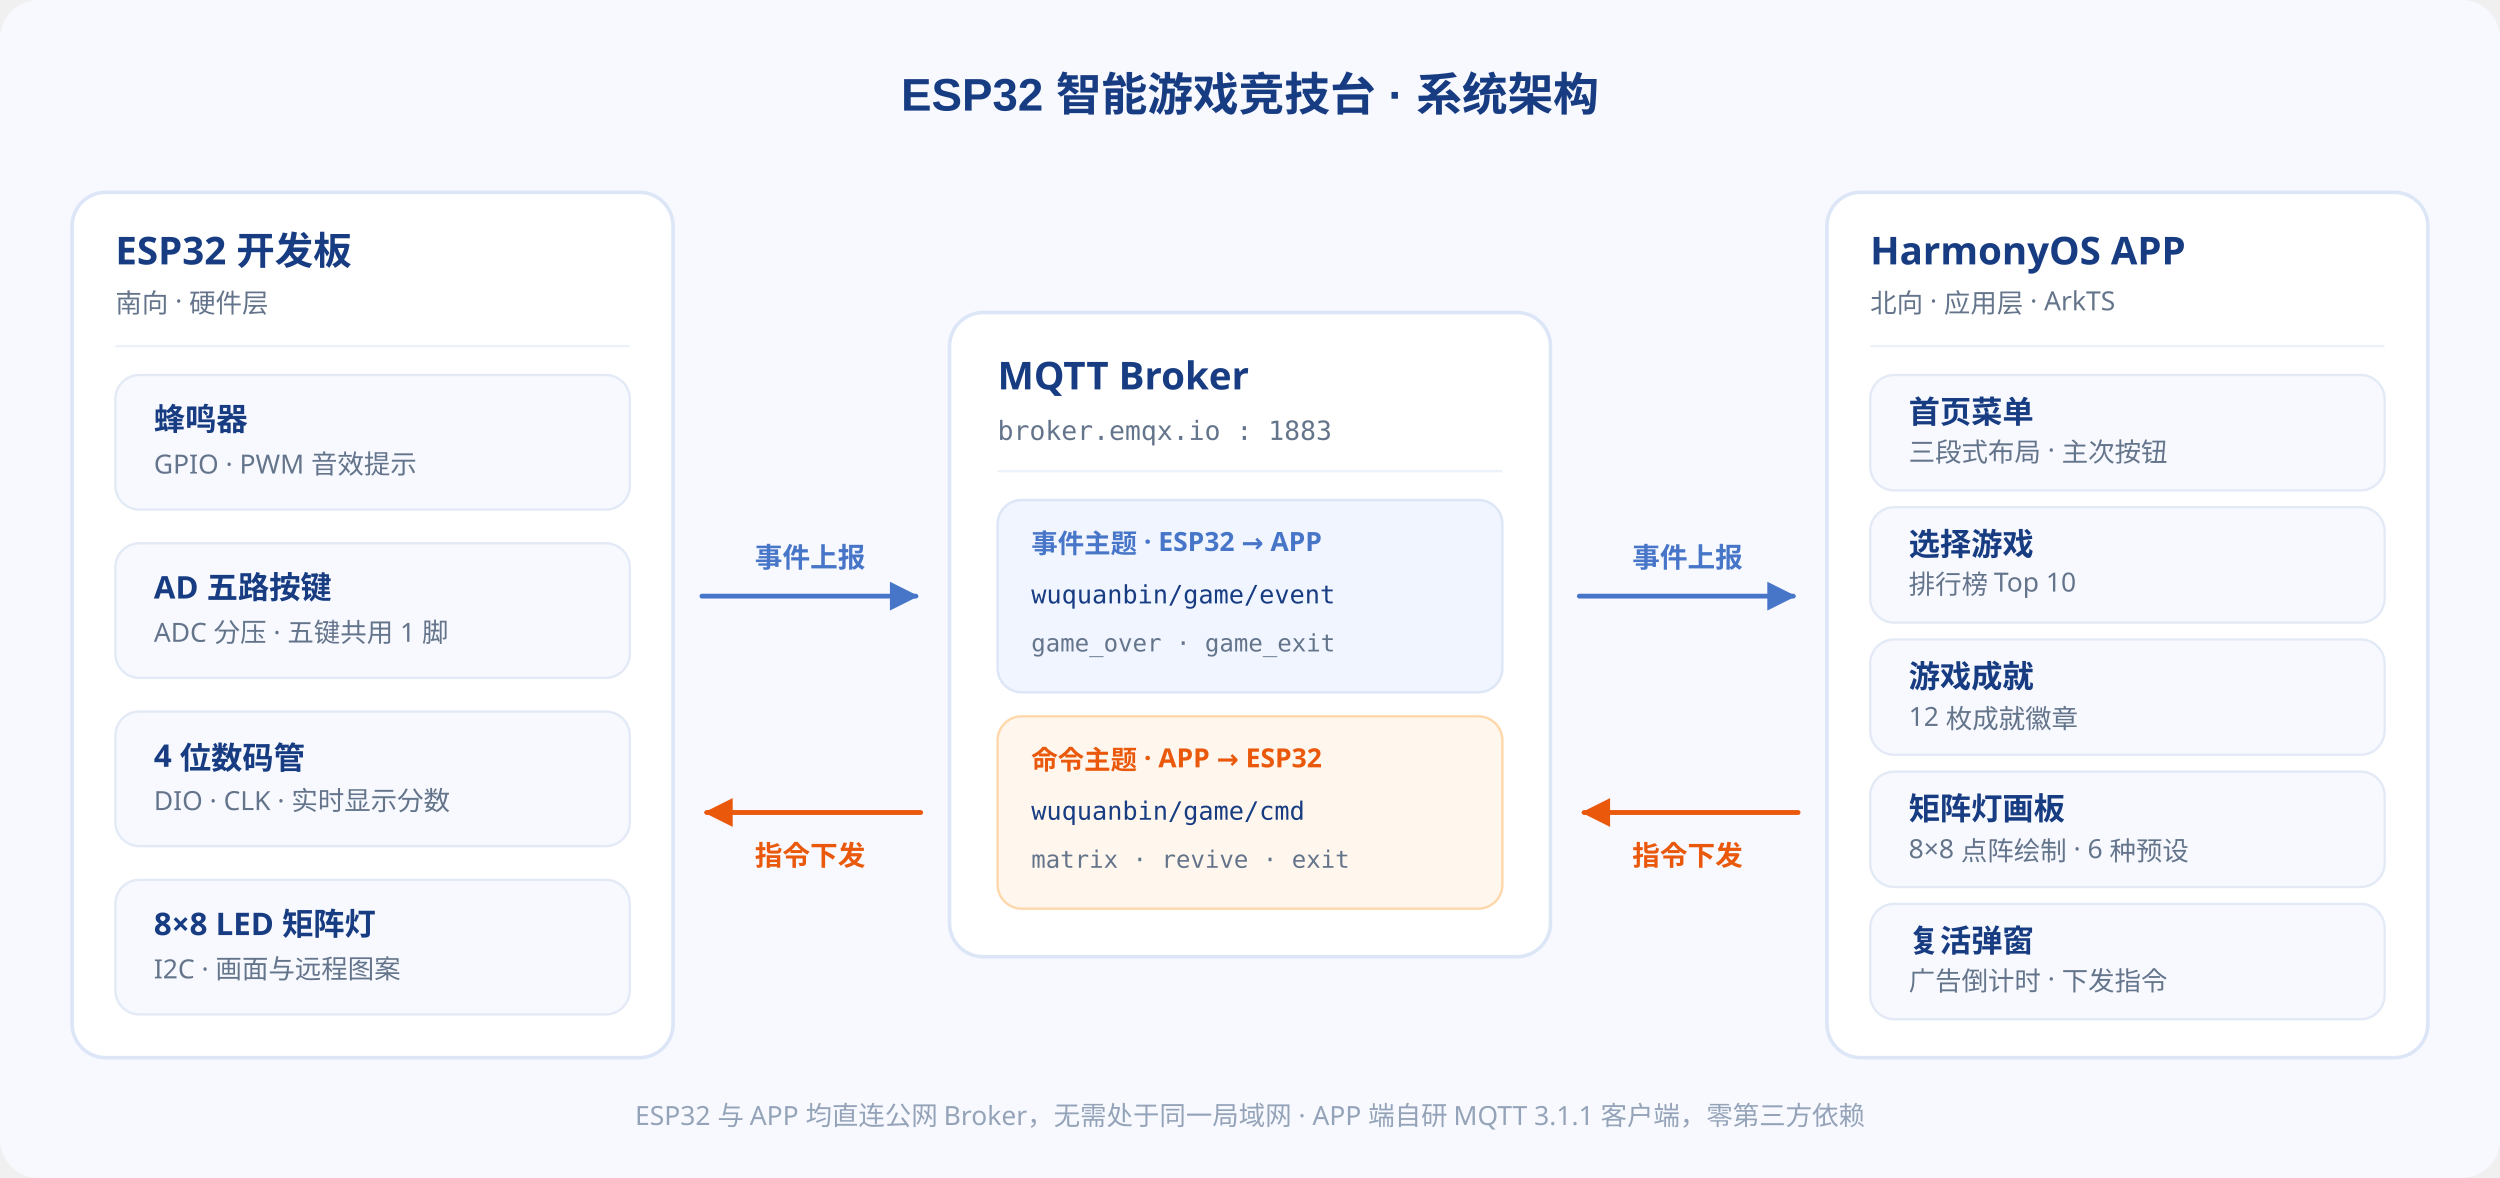
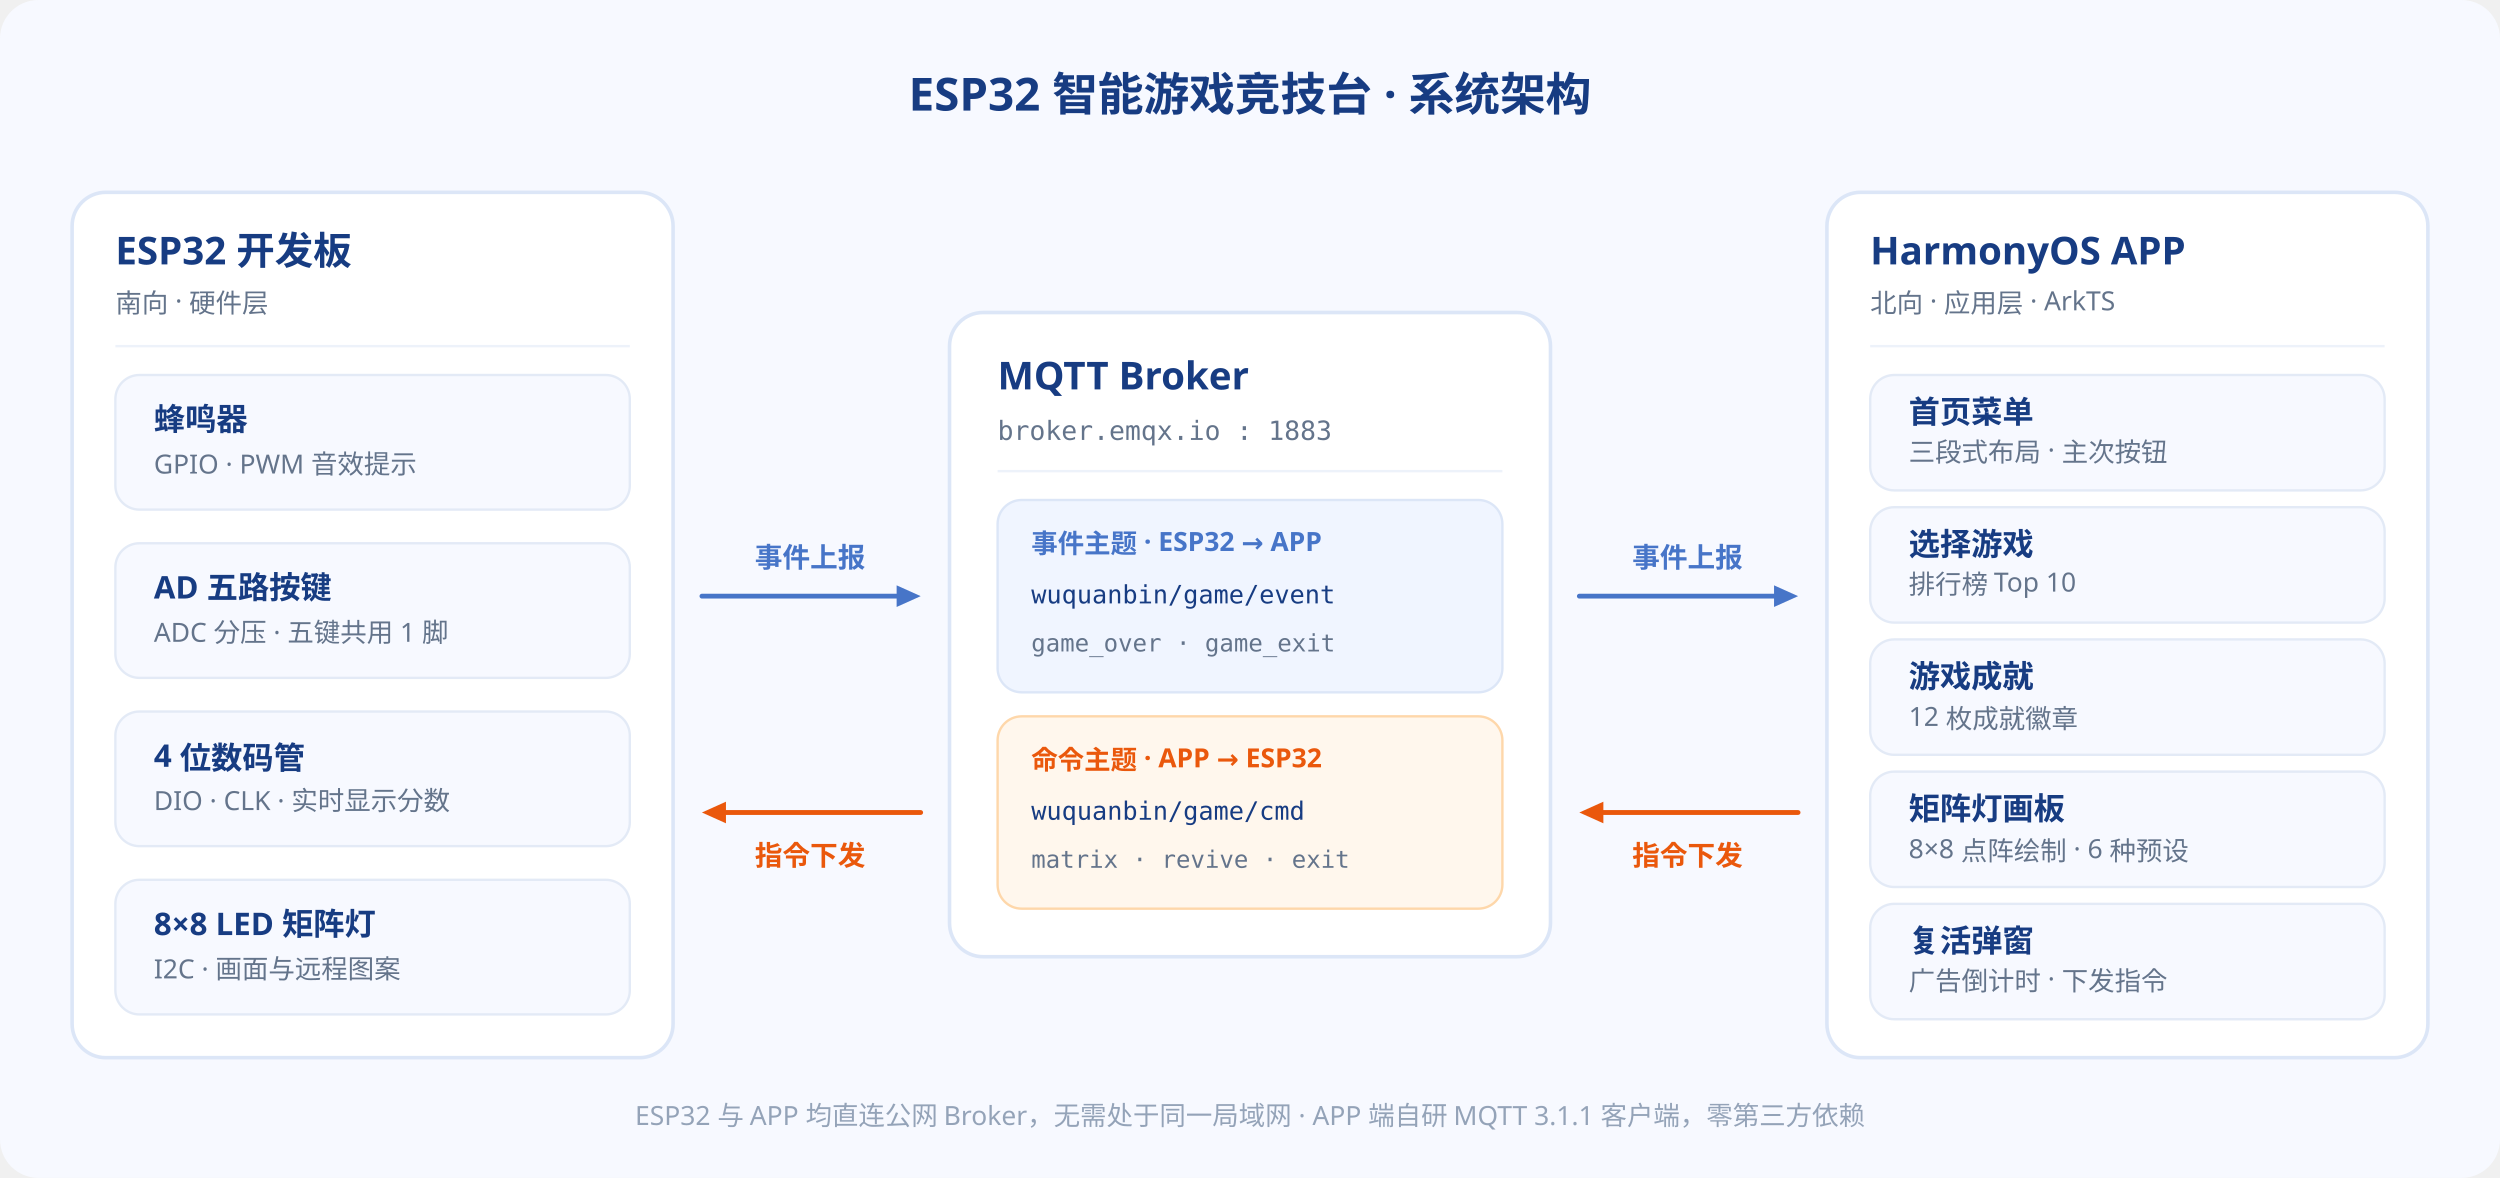
<svg xmlns="http://www.w3.org/2000/svg" viewBox="0 0 1040 490" width="1040" height="490" role="img" aria-label="ESP32 智能游戏竞技台 系统架构图">
-   <defs>
-     <marker id="arwBlue" viewBox="0 0 10 10" refX="9" refY="5" markerWidth="6" markerHeight="6" orient="auto">
-       <path d="M0,0 L10,5 L0,10 z" fill="#4775C8" />
-     </marker>
-     <marker id="arwOrange" viewBox="0 0 10 10" refX="9" refY="5" markerWidth="6" markerHeight="6" orient="auto">
-       <path d="M0,0 L10,5 L0,10 z" fill="#EA580C" />
-     </marker>
-   </defs>
  <rect x="0" y="0" width="1040" height="490" rx="16" fill="#F7F9FF" />
-   <text x="520" y="46" text-anchor="middle" font-family="PingFang SC,Hiragino Sans GB,Microsoft YaHei,Noto Sans SC,'Helvetica Neue',Arial,sans-serif" font-size="19" font-weight="700" fill="#173C82">ESP32 智能游戏竞技台 · 系统架构</text>
+   <text x="520" y="46" text-anchor="middle" font-family="PingFang SC,Hiragino Sans GB,Microsoft YaHei,Noto Sans SC,sans-serif" font-size="19" font-weight="700" fill="#173C82">ESP32 智能游戏竞技台 · 系统架构</text>
  <rect x="30" y="80" width="250" height="360" rx="14" fill="#FFFFFF" stroke="#DCE6F7" stroke-width="1.5" />
  <text x="48" y="110" font-family="PingFang SC,Hiragino Sans GB,Microsoft YaHei,Noto Sans SC,sans-serif" font-size="16" font-weight="700" fill="#173C82">ESP32 开发板</text>
  <text x="48" y="130" font-family="PingFang SC,Hiragino Sans GB,Microsoft YaHei,Noto Sans SC,sans-serif" font-size="11" fill="#64748B">南向 · 硬件层</text>
  <line x1="48" y1="144" x2="262" y2="144" stroke="#EDF2FA" stroke-width="1" />
  <rect x="48" y="156" width="214" height="56" rx="10" fill="#F7F9FF" stroke="#E3EAF6" />
  <text x="64" y="179" font-family="PingFang SC,Hiragino Sans GB,Microsoft YaHei,Noto Sans SC,sans-serif" font-size="13" font-weight="600" fill="#173C82">蜂鸣器</text>
  <text x="64" y="197" font-family="PingFang SC,Hiragino Sans GB,Microsoft YaHei,Noto Sans SC,sans-serif" font-size="11" fill="#64748B">GPIO · PWM 音效提示</text>
  <rect x="48" y="226" width="214" height="56" rx="10" fill="#F7F9FF" stroke="#E3EAF6" />
  <text x="64" y="249" font-family="PingFang SC,Hiragino Sans GB,Microsoft YaHei,Noto Sans SC,sans-serif" font-size="13" font-weight="600" fill="#173C82">AD 五路按键</text>
  <text x="64" y="267" font-family="PingFang SC,Hiragino Sans GB,Microsoft YaHei,Noto Sans SC,sans-serif" font-size="11" fill="#64748B">ADC 分压 · 五键共用 1 脚</text>
  <rect x="48" y="296" width="214" height="56" rx="10" fill="#F7F9FF" stroke="#E3EAF6" />
  <text x="64" y="319" font-family="PingFang SC,Hiragino Sans GB,Microsoft YaHei,Noto Sans SC,sans-serif" font-size="13" font-weight="600" fill="#173C82">4 位数码管</text>
  <text x="64" y="337" font-family="PingFang SC,Hiragino Sans GB,Microsoft YaHei,Noto Sans SC,sans-serif" font-size="11" fill="#64748B">DIO · CLK · 实时显示分数</text>
  <rect x="48" y="366" width="214" height="56" rx="10" fill="#F7F9FF" stroke="#E3EAF6" />
  <text x="64" y="389" font-family="PingFang SC,Hiragino Sans GB,Microsoft YaHei,Noto Sans SC,sans-serif" font-size="13" font-weight="600" fill="#173C82">8×8 LED 矩阵灯</text>
  <text x="64" y="407" font-family="PingFang SC,Hiragino Sans GB,Microsoft YaHei,Noto Sans SC,sans-serif" font-size="11" fill="#64748B">I2C · 画面与远程图案</text>
  <rect x="395" y="130" width="250" height="268" rx="14" fill="#FFFFFF" stroke="#DCE6F7" stroke-width="1.5" />
  <text x="415" y="162" font-family="PingFang SC,Hiragino Sans GB,Microsoft YaHei,Noto Sans SC,sans-serif" font-size="16" font-weight="700" fill="#173C82">MQTT Broker</text>
  <text x="415" y="183" font-family="SFMono-Regular,Consolas,Menlo,monospace" font-size="11" fill="#64748B">broker.emqx.io : 1883</text>
  <line x1="415" y1="196" x2="625" y2="196" stroke="#EDF2FA" stroke-width="1" />
  <rect x="415" y="208" width="210" height="80" rx="10" fill="#F0F5FF" stroke="#DCE6F7" />
  <text x="429" y="230" font-family="PingFang SC,Hiragino Sans GB,Microsoft YaHei,Noto Sans SC,sans-serif" font-size="11" font-weight="600" fill="#4775C8">事件主题 · ESP32 → APP</text>
  <text x="429" y="251" font-family="SFMono-Regular,Consolas,Menlo,monospace" font-size="10.5" fill="#173C82">wuquanbin/game/event</text>
  <text x="429" y="271" font-family="SFMono-Regular,Consolas,Menlo,monospace" font-size="10" fill="#64748B">game_over · game_exit</text>
  <rect x="415" y="298" width="210" height="80" rx="10" fill="#FFF7ED" stroke="#FED7AA" />
  <text x="429" y="320" font-family="PingFang SC,Hiragino Sans GB,Microsoft YaHei,Noto Sans SC,sans-serif" font-size="11" font-weight="600" fill="#EA580C">命令主题 · APP → ESP32</text>
  <text x="429" y="341" font-family="SFMono-Regular,Consolas,Menlo,monospace" font-size="10.5" fill="#173C82">wuquanbin/game/cmd</text>
  <text x="429" y="361" font-family="SFMono-Regular,Consolas,Menlo,monospace" font-size="10" fill="#64748B">matrix · revive · exit</text>
  <rect x="760" y="80" width="250" height="360" rx="14" fill="#FFFFFF" stroke="#DCE6F7" stroke-width="1.5" />
  <text x="778" y="110" font-family="PingFang SC,Hiragino Sans GB,Microsoft YaHei,Noto Sans SC,sans-serif" font-size="16" font-weight="700" fill="#173C82">HarmonyOS APP</text>
  <text x="778" y="130" font-family="PingFang SC,Hiragino Sans GB,Microsoft YaHei,Noto Sans SC,sans-serif" font-size="11" fill="#64748B">北向 · 应用层 · ArkTS</text>
  <line x1="778" y1="144" x2="992" y2="144" stroke="#EDF2FA" stroke-width="1" />
  <rect x="778" y="156" width="214" height="48" rx="10" fill="#F7F9FF" stroke="#E3EAF6" />
  <text x="794" y="176" font-family="PingFang SC,Hiragino Sans GB,Microsoft YaHei,Noto Sans SC,sans-serif" font-size="13" font-weight="600" fill="#173C82">首页菜单</text>
  <text x="794" y="192" font-family="PingFang SC,Hiragino Sans GB,Microsoft YaHei,Noto Sans SC,sans-serif" font-size="11" fill="#64748B">三段式布局 · 主次按钮</text>
  <rect x="778" y="211" width="214" height="48" rx="10" fill="#F7F9FF" stroke="#E3EAF6" />
  <text x="794" y="231" font-family="PingFang SC,Hiragino Sans GB,Microsoft YaHei,Noto Sans SC,sans-serif" font-size="13" font-weight="600" fill="#173C82">选择游戏</text>
  <text x="794" y="247" font-family="PingFang SC,Hiragino Sans GB,Microsoft YaHei,Noto Sans SC,sans-serif" font-size="11" fill="#64748B">排行榜 Top 10</text>
  <rect x="778" y="266" width="214" height="48" rx="10" fill="#F7F9FF" stroke="#E3EAF6" />
  <text x="794" y="286" font-family="PingFang SC,Hiragino Sans GB,Microsoft YaHei,Noto Sans SC,sans-serif" font-size="13" font-weight="600" fill="#173C82">游戏成就</text>
  <text x="794" y="302" font-family="PingFang SC,Hiragino Sans GB,Microsoft YaHei,Noto Sans SC,sans-serif" font-size="11" fill="#64748B">12 枚成就徽章</text>
  <rect x="778" y="321" width="214" height="48" rx="10" fill="#F7F9FF" stroke="#E3EAF6" />
  <text x="794" y="341" font-family="PingFang SC,Hiragino Sans GB,Microsoft YaHei,Noto Sans SC,sans-serif" font-size="13" font-weight="600" fill="#173C82">矩阵灯画板</text>
  <text x="794" y="357" font-family="PingFang SC,Hiragino Sans GB,Microsoft YaHei,Noto Sans SC,sans-serif" font-size="11" fill="#64748B">8×8 点阵绘制 · 6 种预设</text>
  <rect x="778" y="376" width="214" height="48" rx="10" fill="#F7F9FF" stroke="#E3EAF6" />
  <text x="794" y="396" font-family="PingFang SC,Hiragino Sans GB,Microsoft YaHei,Noto Sans SC,sans-serif" font-size="13" font-weight="600" fill="#173C82">复活弹窗</text>
  <text x="794" y="412" font-family="PingFang SC,Hiragino Sans GB,Microsoft YaHei,Noto Sans SC,sans-serif" font-size="11" fill="#64748B">广告倒计时 · 下发指令</text>
-   <line x1="292" y1="248" x2="381" y2="248" stroke="#4775C8" stroke-width="2" stroke-linecap="round" marker-end="url(#arwBlue)" />
-   <line x1="657" y1="248" x2="746" y2="248" stroke="#4775C8" stroke-width="2" stroke-linecap="round" marker-end="url(#arwBlue)" />
-   <line x1="383" y1="338" x2="294" y2="338" stroke="#EA580C" stroke-width="2" stroke-linecap="round" marker-end="url(#arwOrange)" />
-   <line x1="748" y1="338" x2="659" y2="338" stroke="#EA580C" stroke-width="2" stroke-linecap="round" marker-end="url(#arwOrange)" />
+   <line x1="292" y1="248" x2="374" y2="248" stroke="#4775C8" stroke-width="2" stroke-linecap="round" />
+   <path d="M 383 248 L 373 243.5 L 373 252.5 Z" fill="#4775C8" />
+   <line x1="657" y1="248" x2="739" y2="248" stroke="#4775C8" stroke-width="2" stroke-linecap="round" />
+   <path d="M 748 248 L 738 243.5 L 738 252.5 Z" fill="#4775C8" />
+   <line x1="383" y1="338" x2="301" y2="338" stroke="#EA580C" stroke-width="2" stroke-linecap="round" />
+   <path d="M 292 338 L 302 333.5 L 302 342.5 Z" fill="#EA580C" />
+   <line x1="748" y1="338" x2="666" y2="338" stroke="#EA580C" stroke-width="2" stroke-linecap="round" />
+   <path d="M 657 338 L 667 333.5 L 667 342.5 Z" fill="#EA580C" />
  <text x="337" y="236" text-anchor="middle" font-family="PingFang SC,Hiragino Sans GB,Microsoft YaHei,Noto Sans SC,sans-serif" font-size="11.5" font-weight="600" fill="#4775C8">事件上报</text>
  <text x="337" y="360" text-anchor="middle" font-family="PingFang SC,Hiragino Sans GB,Microsoft YaHei,Noto Sans SC,sans-serif" font-size="11.5" font-weight="600" fill="#EA580C">指令下发</text>
  <text x="702" y="236" text-anchor="middle" font-family="PingFang SC,Hiragino Sans GB,Microsoft YaHei,Noto Sans SC,sans-serif" font-size="11.5" font-weight="600" fill="#4775C8">事件上报</text>
  <text x="702" y="360" text-anchor="middle" font-family="PingFang SC,Hiragino Sans GB,Microsoft YaHei,Noto Sans SC,sans-serif" font-size="11.5" font-weight="600" fill="#EA580C">指令下发</text>
  <text x="520" y="468" text-anchor="middle" font-family="PingFang SC,Hiragino Sans GB,Microsoft YaHei,Noto Sans SC,sans-serif" font-size="11" fill="#94A3B8">ESP32 与 APP 均直连公网 Broker，无需处于同一局域网 · APP 端自研 MQTT 3.1.1 客户端，零第三方依赖</text>
</svg>
